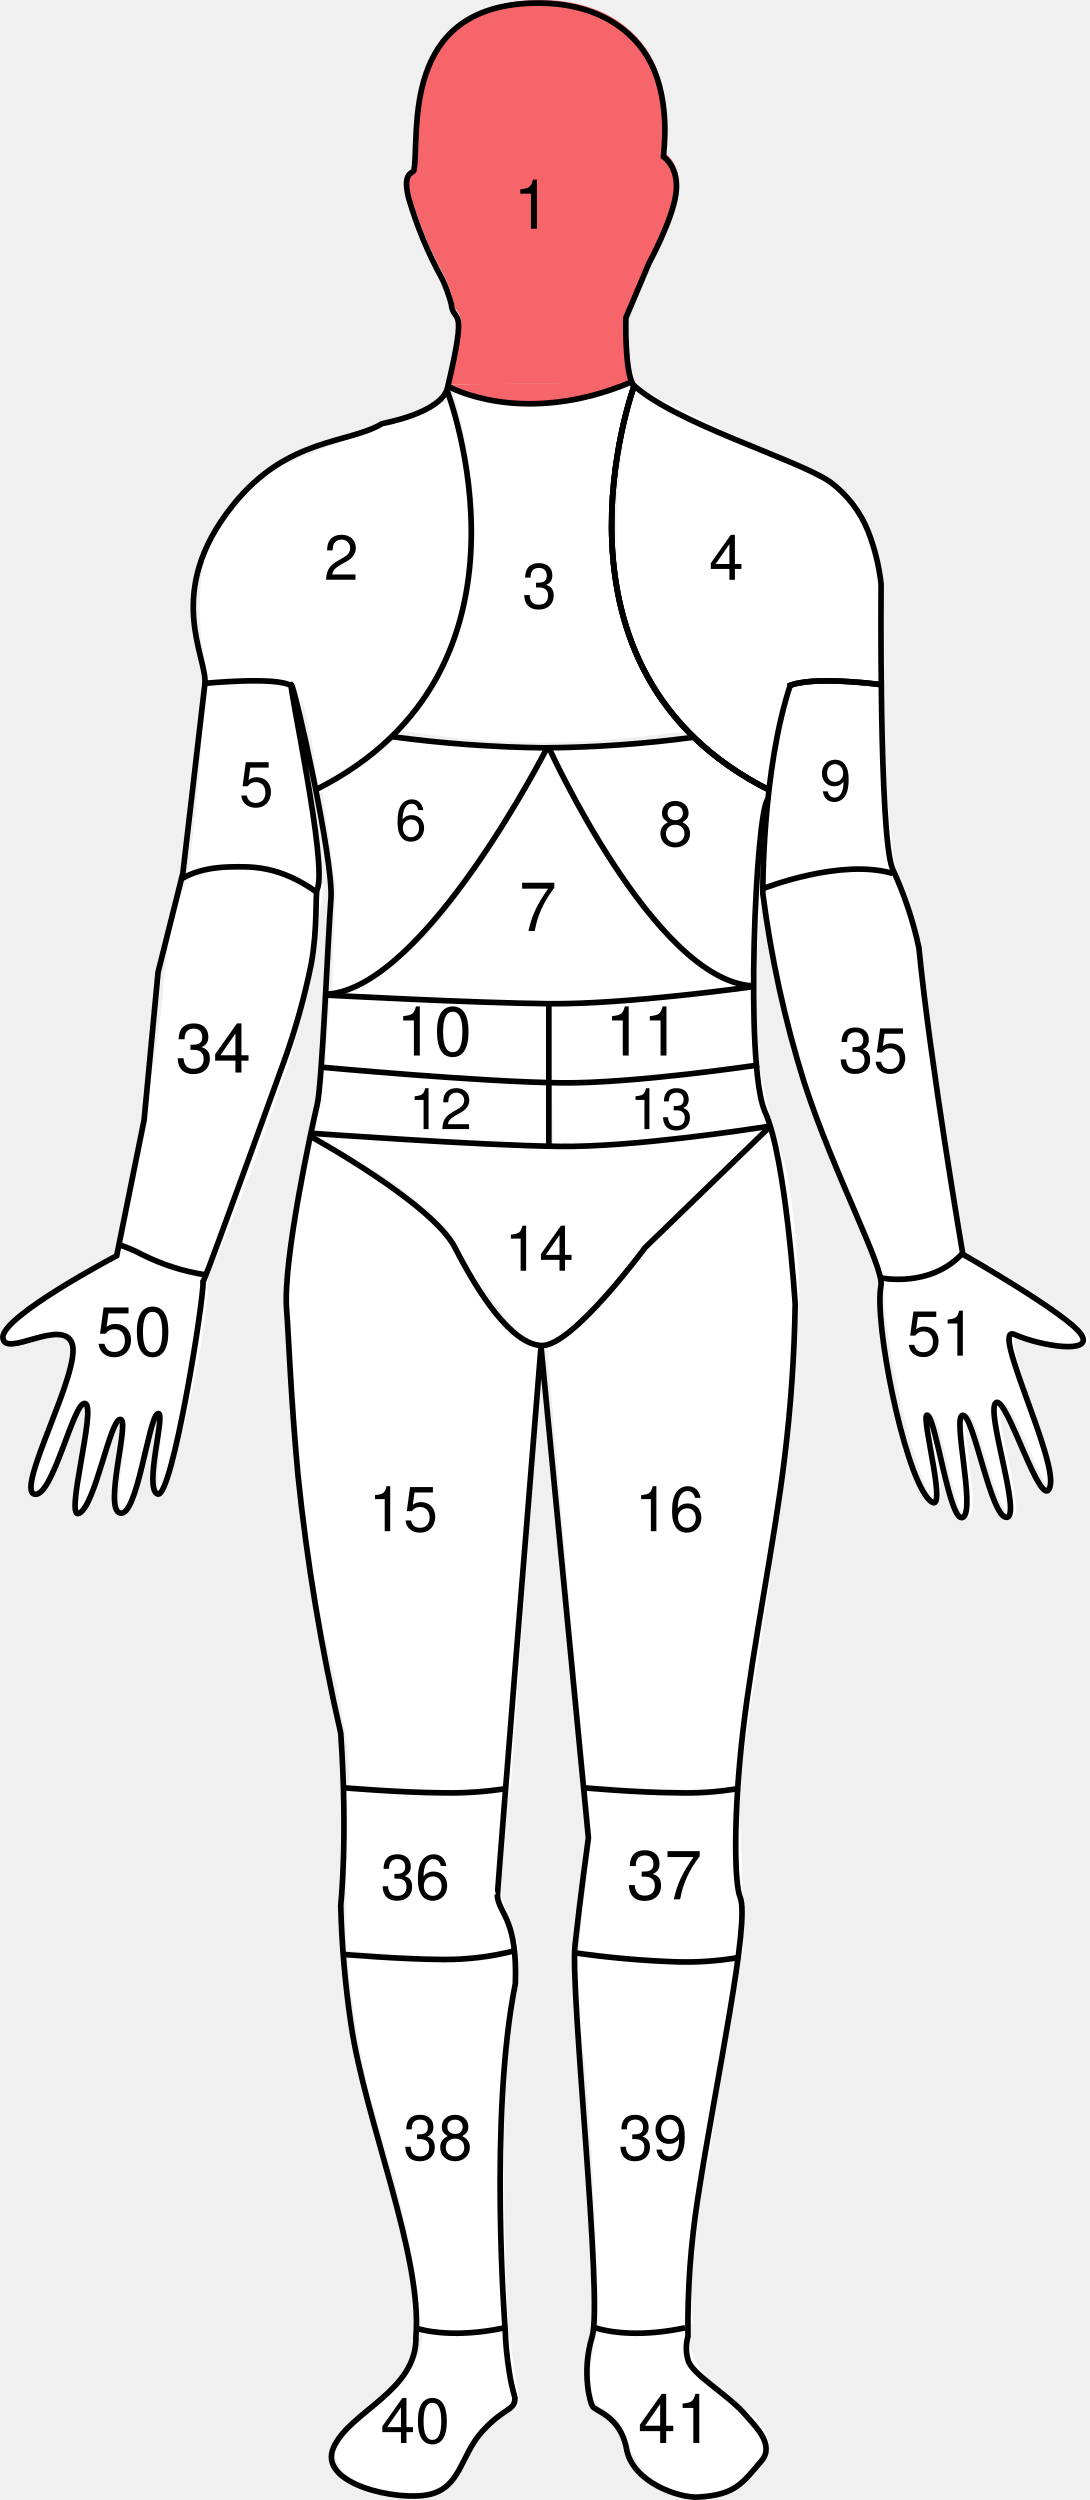
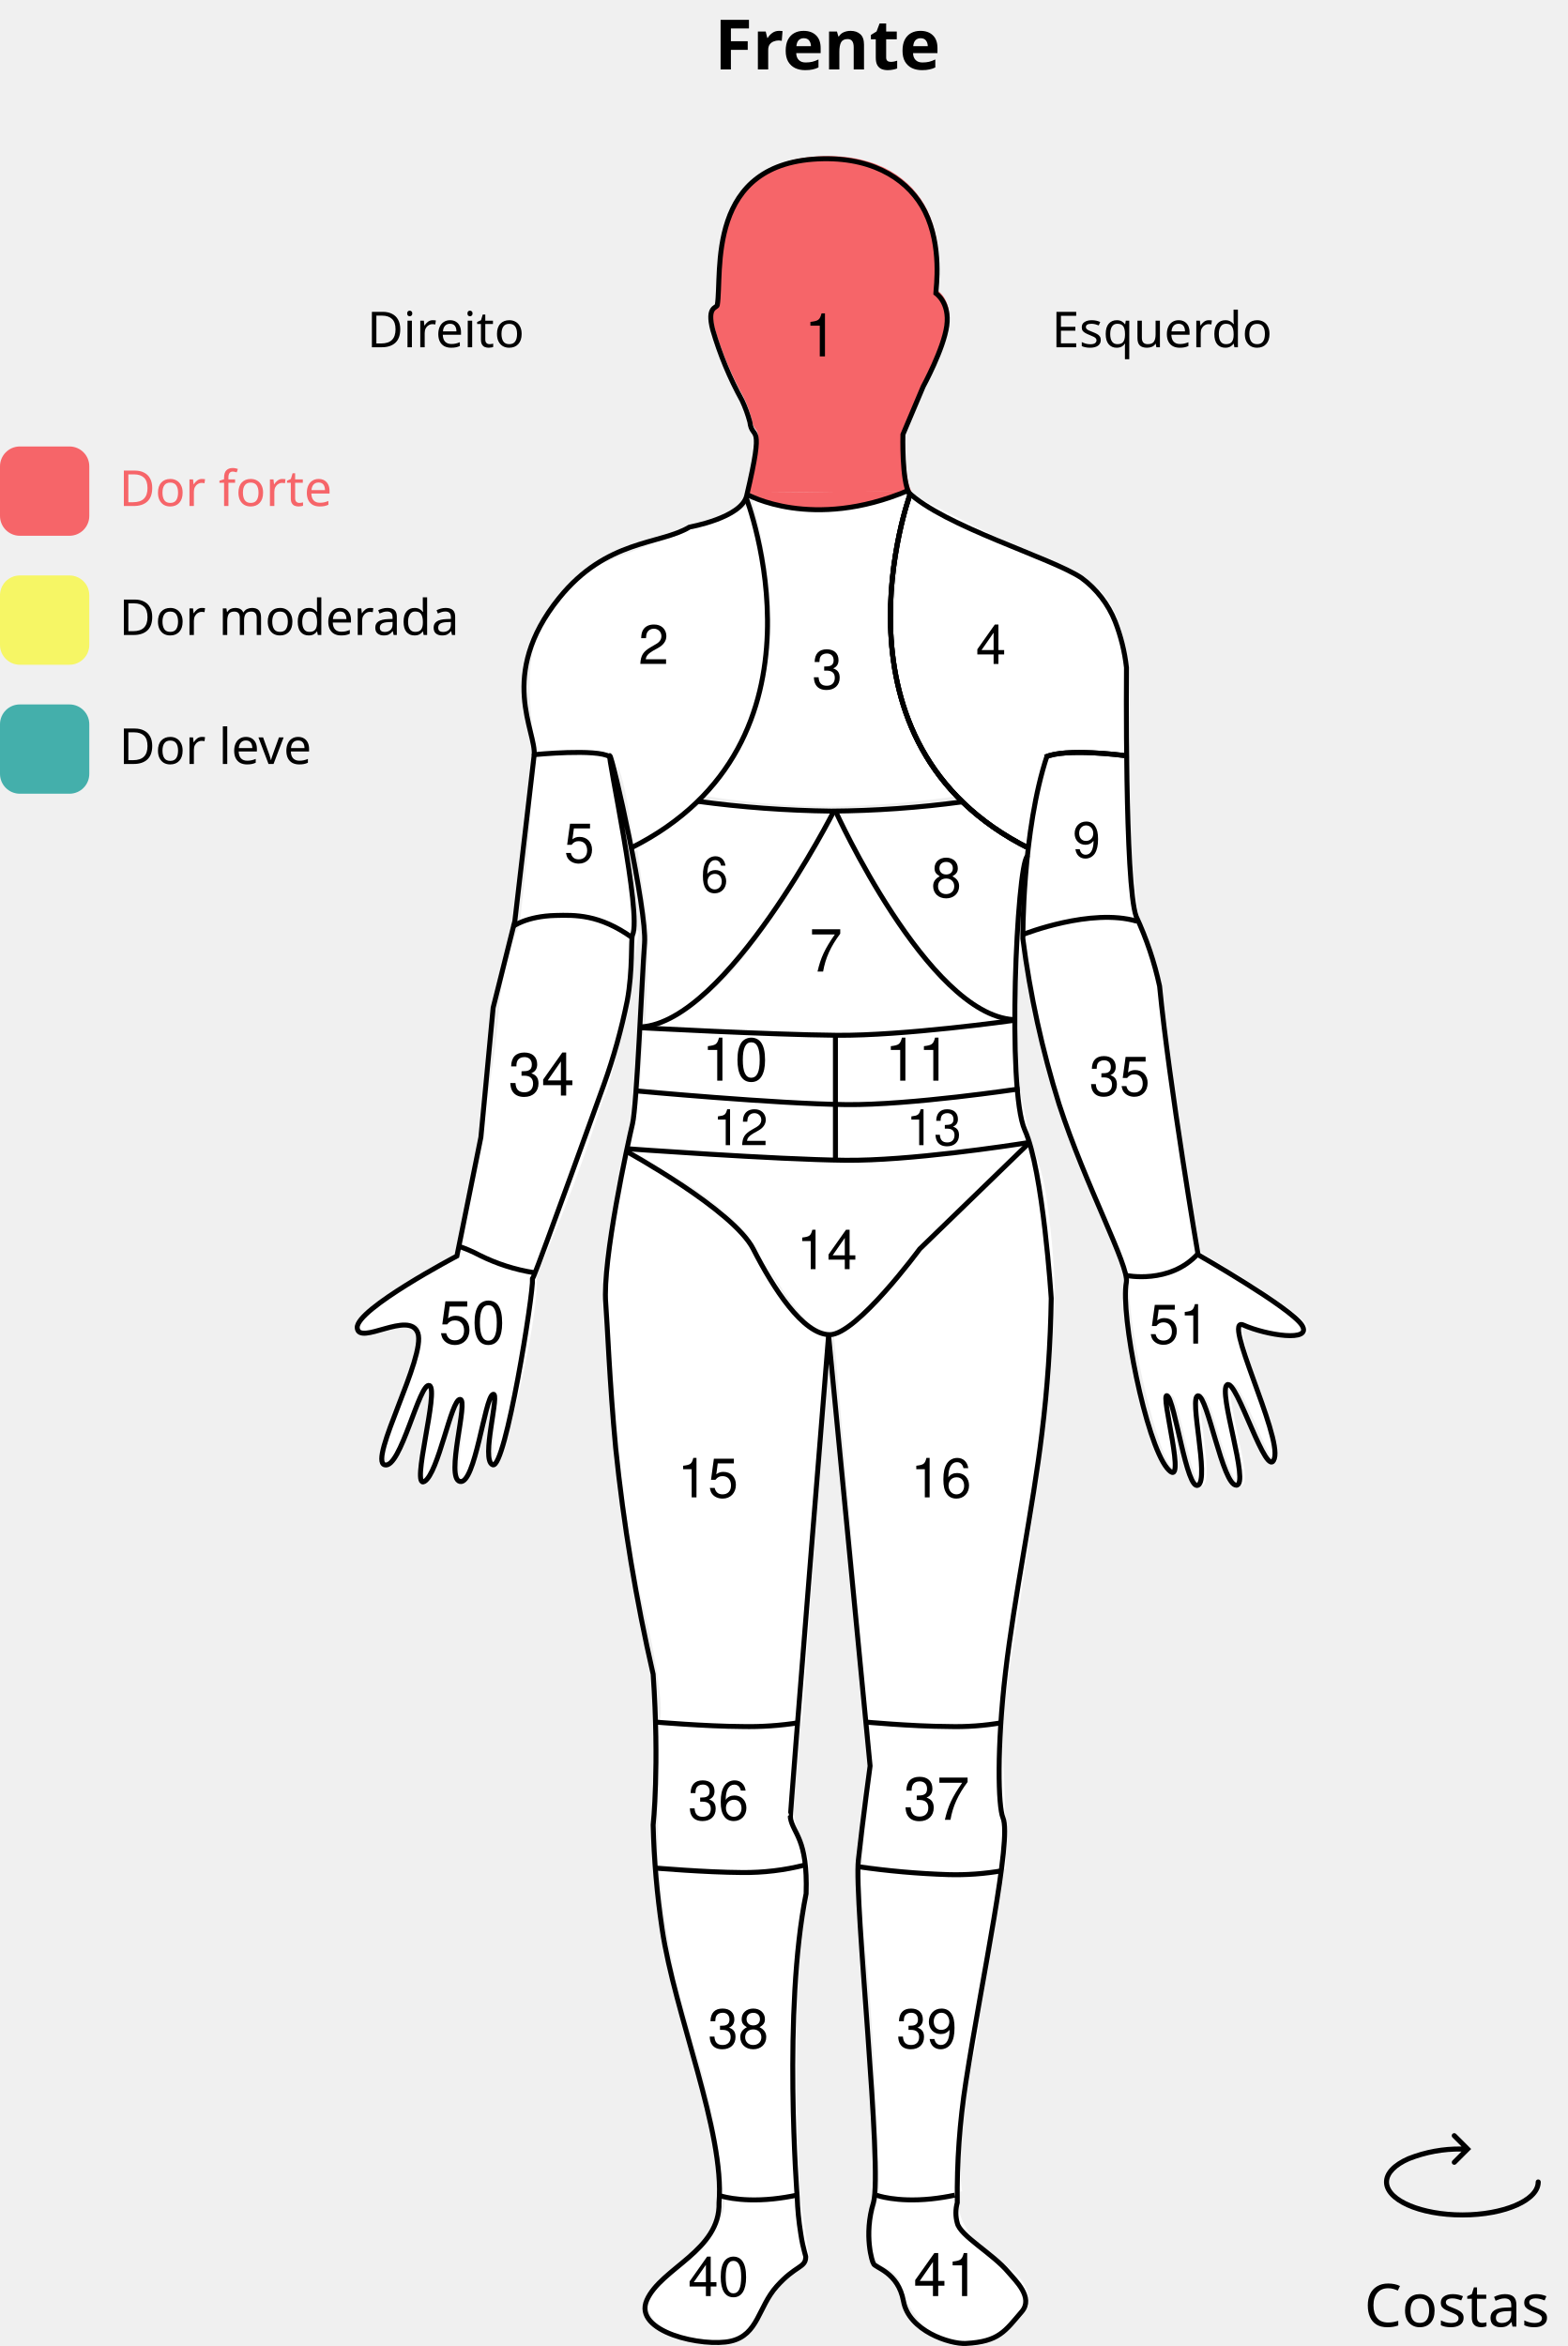
- <svg xmlns="http://www.w3.org/2000/svg" width="192.318" height="441.455" viewBox="0 0 192.318 441.455">
-   <g id="Group_1692" data-name="Group 1692" transform="translate(0.5)">
+ <svg xmlns="http://www.w3.org/2000/svg" width="316" height="472.908" viewBox="0 0 316 472.908">
+   <g id="Group_1692" data-name="Group 1692" transform="translate(72 31.453)">
    <path id="Path_2846" data-name="Path 2846" d="M12086.54-2267.378a56.079,56.079,0,0,0,8.553.808,41.1,41.1,0,0,0,7.78-.808s-1.6,2.948,1.784,8.1,9.788,6.472,11.623,11.428c1.772,4.783-6.757,9.636-6.757,9.636s-5.315,1.533-9.582,0-4.787-2.324-7.192-6.106-1.009-3.7-2.657-6.14-3.941-1.14-4.829-5.369S12086.54-2267.378,12086.54-2267.378Z" transform="translate(-11981.302 2677.938)" fill="#fff" />
    <path id="Path_2845" data-name="Path 2845" d="M11689.194-2267.378l1.979,13.125a52.84,52.84,0,0,0-8.107,8.037c-3.83,4.771-1.581,7.869-7.716,8.411s-15.18-.808-16.616-6.1,9.128-9.978,12.913-15.3,2-8.167,2-8.167a45.1,45.1,0,0,0,7.885.822A41.1,41.1,0,0,0,11689.194-2267.378Z" transform="translate(-11600.015 2677.938)" fill="#fff" />
    <path id="Path_2843" data-name="Path 2843" d="M11681.138-2894.285a89.444,89.444,0,0,0,15.552,1.192,87.644,87.644,0,0,0,14.488-1.83s.511.277-1.537,15.584-.254,50.679-.254,50.679a34.324,34.324,0,0,1-7.815,1.242,31.392,31.392,0,0,1-7.644-.931,126.6,126.6,0,0,0-5.927-29.873c-1.079-4.951-3.03-9.927-3.837-14.082C11680.966-2888.787,11681.138-2894.285,11681.138-2894.285Z" transform="translate(-11620.164 3239.024)" fill="#fff" />
    <path id="Path_2844" data-name="Path 2844" d="M11709.268-2893.633a93.812,93.812,0,0,1-14.2.731,80.285,80.285,0,0,1-14.08-1.807s-1.511.184.537,15.492,3,50.434,3,50.434,1.793,1.48,5.659,1.558,11.076-1.558,11.076-1.558-2.071-12.45,2.562-28.372c1.078-4.95,1.237-10.588,2.044-14.743C11709.062-2888.382,11709.268-2893.633,11709.268-2893.633Z" transform="translate(-11579.305 3239.043)" fill="#fff" />
    <path id="Path_2842" data-name="Path 2842" d="M11721.121-3168.47a140.73,140.73,0,0,1-15.533,1.088,89.76,89.76,0,0,1-11.926-.7s.3,13.33-.554,19.055a73.143,73.143,0,0,0-.866,9.607l14.953,2.011,13.926-1.121s.029-15.424-.6-23.034S11721.121-3168.47,11721.121-3168.47Z" transform="translate(-11590.38 3483.796)" fill="#fff" />
    <path id="Path_2841" data-name="Path 2841" d="M11678.045-3168.327a140.825,140.825,0,0,0,15.535,1.087,86.431,86.431,0,0,0,13.4-1.087s-2.328,13.4-1.474,19.123,4.632,10,2.014,10.263c-1.292.129-15.511,1.013-15.511,1.013l-13.962-1.346Z" transform="translate(-11617.399 3483.654)" fill="#fff" />
    <path id="Path_2839" data-name="Path 2839" d="M11620.937-4137.5l5.532-77.794s-4.662-1.249-8.591-7.337c-2.5-3.063-4.121-8.338-7.036-11.745-7.814-9.134-12.174-9.083-14.773-12.439-6.944-4.482-10.074-5.48-10.074-5.48s-.321,1.6-1.571,8.564a120.637,120.637,0,0,0-2.74,19.946c.674,12.463,1.842,31.073,4.062,46.445,2.441,16.9,4.117,18.335,5.92,29.991s0,9.849,0,9.849l15.847,1.035Z" transform="translate(-11531.242 4452.946)" fill="#fff" />
    <path id="Path_2840" data-name="Path 2840" d="M11582.567-4144.373l-6.762-77.627a19.174,19.174,0,0,0,9.212-7.773c2.5-3.063,4.122-8.337,7.036-11.745,7.813-9.135,12.175-9.083,14.772-12.439,6.946-4.482,8.645-6.327,8.645-6.327s1.753,2.446,3,9.41a161.36,161.36,0,0,1,1.906,20.484c-.672,12.462-2.355,30.287-4.577,45.659-2.441,16.9-2.768,18.585-4.571,30.24s-1.356,10.883-1.356,10.883h-14.49Z" transform="translate(-11479.709 4459.56)" fill="#fff" />
    <path id="Path_2838" data-name="Path 2838" d="M11626.625-4268.85s22.643,1.8,42.6,1.879a212.816,212.816,0,0,0,37.936-3.534s-12.607,12.072-21.911,21.411c-2.392,2.4-4.041,4.865-5.767,6.916-4.971,5.905-7.613,9.709-12.036,10.295-5.724.044-10.515-9.455-15.979-18.188S11626.625-4268.85,11626.625-4268.85Z" transform="translate(-11571.426 4469.324)" fill="#fff" />
    <path id="Path_2837" data-name="Path 2837" d="M12056.816-4373.909l2.268,10.539s-11.441,2.075-21.075,3a155.662,155.662,0,0,1-17.458.686l-.365-10.937,18.437-.825Z" transform="translate(-11923.307 4561.819)" fill="#fff" />
    <path id="Path_2836" data-name="Path 2836" d="M11628.362-4369.52l39.878,2.751v11.25l-41.615-2.395Z" transform="translate(-11571.426 4557.895)" fill="#fff" />
    <path id="Path_2835" data-name="Path 2835" d="M12021.262-4500.851v13.644a92.432,92.432,0,0,0,17.563-.46c9-1.187,18.955-2.421,18.955-2.421l-.609-13.719-17.135,1.983Z" transform="translate(-11924.27 4677.985)" fill="#fff" />
    <path id="Path_2834" data-name="Path 2834" d="M11643.907-4490l39.186,1.777v13.172h-10.413l-29.643-2.3Z" transform="translate(-11586.1 4665.641)" fill="#fff" />
    <path id="Path_2833" data-name="Path 2833" d="M11695.4-4902.752a188.178,188.178,0,0,0,14.351,25.137c9.568,14.359,21.254,16.834,21.254,16.834a273.662,273.662,0,0,1-34.89,3.246c-18.536.457-39.256-1.419-39.256-1.419s10.694-2.753,19.62-14.417S11695.4-4902.752,11695.4-4902.752Z" transform="translate(-11598.459 5034.741)" fill="#fff" />
    <path id="Path_2832" data-name="Path 2832" d="M12058.852-4918.17s-3.561,7.436-16.512,25.375c-12.6,17.453-22.359,17.637-22.359,17.637l.727-18.78-2.355-16.836,13.719-9.56Z" transform="translate(-11961.91 5050.359)" fill="#fff" />
    <path id="Path_2831" data-name="Path 2831" d="M12021.218-4918.472s2.079,7.738,15.031,25.676c12.6,17.453,20.563,16.281,20.563,16.281l3.121-34.293-13.417-9.526Z" transform="translate(-11924.229 5050.466)" fill="#fff" />
    <path id="Path_2828" data-name="Path 2828" d="M15332.542-5599.569a47.963,47.963,0,0,0-11.645-3.123,40.21,40.21,0,0,0-10.93.346s-3.148,1.283-5.27,15.1c-.482,3.151-.611,7.625-1.338,12.568-2.445,16.673-6.4,37.965-6.4,37.965a31.518,31.518,0,0,0,6.859,3.364c3.654,1.2,8.486,2.21,8.486,2.21a331.426,331.426,0,0,0,13.064-34.766C15327.614-5568.793,15332.542-5599.569,15332.542-5599.569Z" transform="translate(-15275.749 5755.896)" fill="#fff" />
    <path id="Union_46" data-name="Union 46" d="M.144,42.2C-1.071,35.749,5.733,6.564,7.994,3.736c1.186-1.484.887,2.78.559,7.044-.3,3.861-.615,7.723.126,7.316,1.56-.857,3.923-19.242,6.239-18.04s-1.781,16.789.147,16.789S19.855.023,22.631.056s-3.382,17.992-1.465,19.337c.915.642,2.39-3.611,3.969-7.863,1.73-4.659,3.585-9.317,4.966-7.541,2.643,3.4-10.463,28.292-5.316,27.6s13.342-2.79,11.052.757C33.845,35.433,19.2,44.2,15.41,46.439l.06.064-.1-.039c-.542.32-.849.5-.849.5Z" transform="translate(36.233 267.064) rotate(180)" fill="#fff" />
    <path id="Path_2825" data-name="Path 2825" d="M15307.92-5915.6s-11.158-1.645-16.139-.335c-.84.222-.562,3.627-.562,3.627l-.748,13.11-1.916,17.649s6.338-2.3,12.066-1.576a37.562,37.562,0,0,1,11.365,3.785s-.432-9.013-1.535-17.939S15307.92-5915.6,15307.92-5915.6Z" transform="translate(-15255.782 6036.423)" fill="#fff" />
    <path id="Path_2824" data-name="Path 2824" d="M15084.125-6394.62s-32.84,12.762-33.1,12.889c-16.348,12.641-10.068,29.3-10.363,38.2,0,0,13.824-2.533,16.262.5s3.766,18.162,3.766,18.162,22.586-11.676,26.146-31.809S15084.125-6394.62,15084.125-6394.62Z" transform="translate(-15004.95 6465.1)" fill="#fff" />
    <path id="Path_2819" data-name="Path 2819" d="M15051.745-6410.019s23.154,11.747,34.605,16.98,9.01,26.842,9.307,35.743c0,0-13.824-2.533-16.264.5s-3.764,18.163-3.764,18.163-22.586-11.676-26.146-31.809S15051.745-6410.019,15051.745-6410.019Z" transform="translate(-14939.999 6478.237)" fill="#fff" />
    <path id="Path_2820" data-name="Path 2820" d="M15301.154-5915.6s11.16-1.645,16.139-.335c.84.222.563,3.627.563,3.627v13.014l1.8,16.493a40.361,40.361,0,0,0-11.2-.323,52.616,52.616,0,0,0-11.715,3.23,129.107,129.107,0,0,1,.848-17.4A161.366,161.366,0,0,1,15301.154-5915.6Z" transform="translate(-15162.077 6036.74)" fill="#fff" />
    <path id="Union_45" data-name="Union 45" d="M8.692,28.867c-.722-.4.008,3.591.638,7.578.73,4.624,1.325,9.248-.638,7.034C5.036,39.356-1.057,11.214.158,4.764L14.532,0s.307.179.849.5l.1-.039-.06.064c3.787,2.236,18.436,11.007,20.428,14.09,2.291,3.546-7.227,2.032-11.757,0s6.52,23.289,5.8,27.195c-.382,2.062-2.364-2.651-4.433-7.363-1.851-4.216-3.771-8.432-4.677-7.8-1.918,1.345,4.639,20.225,1.863,20.258s-5.785-18.04-7.714-18.04,2.316,16.837,0,18.04a.473.473,0,0,1-.22.056C12.466,46.964,10.2,29.7,8.692,28.867Z" transform="translate(155.616 221.053)" fill="#fff" />
    <path id="Path_2821" data-name="Path 2821" d="M15296.713-5599.569a47.933,47.933,0,0,1,11.643-3.123,40.221,40.221,0,0,1,10.932.346s3.146,1.283,5.268,15.1c.484,3.151.611,7.625,1.338,12.568,2.443,16.673,6.43,39.406,6.43,39.406a19.129,19.129,0,0,1-6.506,3.983,19.525,19.525,0,0,1-7.885.544s-8.854-17.922-14.045-35.16C15301.639-5568.793,15296.713-5599.569,15296.713-5599.569Z" transform="translate(-15162.289 5756.213)" fill="#fff" />
    <path id="Path_2811" data-name="Path 2811" d="M15133.352-6171.781a54.109,54.109,0,0,0,16.654,2.5c6.125-.181,12.379-3.185,15.787-3.285-1.607,2.308-4.967,19.734-2.807,35.1,2.006,15.753,13.391,26.756,13.391,26.756a192.537,192.537,0,0,1-26.957,2.3,161.532,161.532,0,0,1-25.566-2.244s10.807-12.006,13.182-27.286S15133.352-6171.781,15133.352-6171.781Z" transform="translate(-15054.228 6239.548)" fill="#fff" />
    <g id="Group_1623" data-name="Group 1623" transform="translate(71.631)">
      <path id="Path_2786" data-name="Path 2786" d="M2755.055,251.342c3.706-15.663,1.087-10.881.636-14.826a25.593,25.593,0,0,0-1.589-4.342,69.669,69.669,0,0,1-5.93-14.191c-1.246-4.8.846-4.447.953-5.083,1.051-6.295-2.574-29.033,21.392-29.441,10.709-.182,17.44,4.66,20.439,10.7,3.459,6.961,2.255,15.279,2.224,16.309,0,.041,0,.106,0,.106s2.863,1.867,2.223,6.566-4.766,12.179-4.766,12.179l-4.13,9.743s-.209,9.409,1.377,11.967" transform="translate(-2747.777 -183.453)" fill="#f66569" />
      <path id="Path_2785" data-name="Path 2785" d="M11851.5-5507.076s13.576,7.788,32.937-.424" transform="translate(-11844.326 5574.965)" fill="#f66569" />
    </g>
  </g>
-   <g id="Group_1636" data-name="Group 1636" transform="translate(0.5 0.547)">
+   <g id="Group_1636" data-name="Group 1636" transform="translate(72 32)">
    <text id="_1" data-name="1" transform="translate(96.825 39.841)" font-size="12" font-family="Helvetica">
      <tspan x="-6.674" y="0">1</tspan>
    </text>
    <g id="Group_1626" data-name="Group 1626" transform="translate(0 0)">
      <path id="Path_2769" data-name="Path 2769" d="M3123.225,817.224c7.176,6.949,29.07,13.334,35.01,17.374a20.163,20.163,0,0,1,6.764,8.754,37.11,37.11,0,0,1,2.289,9.313s-.387,43.68,1.962,50.168a66.427,66.427,0,0,1,4.711,14.036c2,20.433,7.764,54.153,7.764,54.153s18.624,10.635,20.913,14.18-7.224,2.032-11.752,0,7.7,22.125,6.219,26.9-7.614-16.218-9.531-14.874,4.638,20.218,1.863,20.251-5.783-18.033-7.711-18.033,2.315,16.831,0,18.033-4.677-17.177-6.236-18.033,4.331,19.856,0,14.607-9.444-31.047-8.228-37.494c.6-3.2-8.216-19.434-13.553-35.866A194.146,194.146,0,0,1,3146.4,907.3s-.163-21.75,4.907-36.938" transform="translate(-3012.202 -750.087)" fill="none" stroke="#000" stroke-width="1" />
      <path id="Path_2768" data-name="Path 2768" d="M2209.577,323.7c-2.06,1.947-4.158,47-.474,55.148s5.324,33.925,5.324,33.925a257.049,257.049,0,0,1-1.879,27.207c-1.787,14.874-5.582,33.113-7.351,48.27-1.745,14.957-1.485,26.932-.5,29.24,1.838,4.327-4.2,32.076-7.472,53.21a145.978,145.978,0,0,0-1.734,24.365,7.6,7.6,0,0,0,0,4.125c.6,2.584,7.123,6.109,10.328,9.932,1.349,1.609,5.115,5.064,2.662,7.917-3.355,3.9-4.566,6.047-11.256,6.407-3.227.174-11.513-2.558-12.58-8.505s-5.83-6.743-6.056-7.6c-.2-.176-2.011-5.722,0-12.279,1.9-6.756-3.926-60.868-3.039-69.075s2.362-18.949,2.362-18.949l-8.369-86.762s-7.845,97.031-7.7,97.21-.092-.545,0,0c.551,3.26,3.535,4.137,3.172,15.279-4.714,23.446-1.8,61.156-1.8,61.156a58.329,58.329,0,0,0,.709,7.331c.491,3.385,1.149,4.674,1.009,4.923-.139,2.053-2.06,1.542-5.831,5.743s-3.717,9.774-9.248,11.06-19.8-1.816-16.952-8.27,14.848-9.972,14.555-19.648c1.189-14.168-8.957-38.054-11.471-55.154a170.789,170.789,0,0,1-1.808-20.964s1.287-11.834,0-30.4a375.575,375.575,0,0,1-7.554-45.572c-1.242-13.274-1.7-25.537-2-29.179-.719-8.65,4.533-32.652,5.394-36.208s1.923-29.731,2.429-36.4-6.391-37.4-7-37.808,6.509,31.977,4.57,36.177c-.356.772.1,7.01-1.063,13.241a121.779,121.779,0,0,1-4.714,16.917s-12.87,35.7-14.187,38.719a1.531,1.531,0,0,1-.194.358c.221,2.929-5.457,38.468-8.01,37.545s1.651-15.03,0-14.19-3.556,18.175-6.6,17.55,1.8-16.557,0-16.557-4.353,14.939-7.189,16.557,3.025-18.505,1.02-19.345-5.807,16.98-9.04,15.985,8.376-21.843,6.708-26.551-11.958,2.667-12.224-1.077,20.095-14.463,20.095-14.463l4.833-23.935,2.473-26.13,4.372-17.465s3.339-28.667,3.887-33.391-7.5-16.146,5.011-31.689c9.6-11.93,20.38-10.729,26.313-14.332.025-.014,10.465-1.843,11.522-6.31,3.7-15.658,1.1-10.924.648-14.868a25.446,25.446,0,0,0-1.585-4.366,69.809,69.809,0,0,1-5.9-14.2c-1.245-4.8.814-4.366.919-5,1.051-6.292-2.59-29.1,21.367-29.5,10.705-.182,17.514,4.654,20.513,10.688,3.458,6.958,2.211,15.326,2.181,16.355,0,.041,0,.079,0,.079s2.84,1.842,2.2,6.539-4.757,12.249-4.757,12.249l-4.087,9.669s-.258,9.425,1.327,11.983" transform="translate(-2074.511 -183.052)" fill="none" stroke="#000" stroke-linecap="round" stroke-width="1" />
      <path id="Path_2789" data-name="Path 2789" d="M2266.486,2274.089a26.616,26.616,0,0,1,4.479,1.894,37.709,37.709,0,0,0,10.965,3.507" transform="translate(-2246.269 -2054.944)" fill="none" stroke="#000" stroke-width="1" />
      <path id="Path_2788" data-name="Path 2788" d="M13373.552-4702.074s2.773-2.116,8.693-2.25c3.781-.086,8.785-.292,15.447,4.5" transform="translate(-13342.211 4856.863)" fill="none" stroke="#000" stroke-width="1" />
      <path id="Path_2787" data-name="Path 2787" d="M13414.724-5014.083s12.686-1.248,15.2.417" transform="translate(-13379.025 5134.205)" fill="none" stroke="#000" stroke-linecap="round" stroke-width="1" />
      <path id="Path_2744" data-name="Path 2744" d="M13625.6-5515.117s19.184,49.543-23.256,70.694" transform="translate(-13547.203 5583.382)" fill="none" stroke="#000" stroke-width="1" />
      <path id="Path_2745" data-name="Path 2745" d="M13605.869-5520.493s-18.361,50.205,24.074,71.355" transform="translate(-13494.421 5588.19)" fill="none" stroke="#000" stroke-width="1" />
      <path id="Path_2790" data-name="Path 2790" d="M14541.8-4054.92s8.738,1.851,14.406-4.291" transform="translate(-14386.78 4280.019)" fill="none" stroke="#000" stroke-width="1" />
      <path id="Path_2791" data-name="Path 2791" d="M14347.3-4697.1s13.5-5.328,22.738-2.6" transform="translate(-14212.87 4853.398)" fill="none" stroke="#000" stroke-width="1" />
      <path id="Path_2792" data-name="Path 2792" d="M14403.705-5013.774s-12.027-1.6-16.043.317" transform="translate(-14248.961 5134.084)" fill="none" stroke="#000" stroke-width="1" />
      <path id="Path_2770" data-name="Path 2770" d="M11853.568-5512.376s13.049,7.393,32.4-.815" transform="translate(-11774.903 5580.072)" fill="none" stroke="#000" stroke-width="1" />
      <path id="Path_2771" data-name="Path 2771" d="M0,0A221.176,221.176,0,0,0,26.986,1.984,207.49,207.49,0,0,0,53.462.106" transform="translate(68.6 129.521)" fill="none" stroke="#000" stroke-width="1" />
      <path id="Path_2774" data-name="Path 2774" d="M-96.243-2.154S-70.387-.76-56.842-.637s35.591-2.986,35.591-2.986" transform="translate(153.49 177.33)" fill="none" stroke="#000" stroke-width="1" />
      <path id="Path_2775" data-name="Path 2775" d="M-124.348-2.365S-94.314-.177-80.2-.029c12.826.135,32.968-2.945,36.558-3.512l.517-.083" transform="translate(178.619 201.917)" fill="none" stroke="#000" stroke-width="1" />
      <path id="Path_2776" data-name="Path 2776" d="M-108.021.747s28.306,2.621,42.415,2.77C-52.781,3.652-30.693.342-30.693.342" transform="translate(164.233 187.15)" fill="none" stroke="#000" stroke-width="1" />
      <path id="Path_2772" data-name="Path 2772" d="M12021.219-4903.156s18.564,40.983,35.888,42.071" transform="translate(-11924.806 5034.619)" fill="none" stroke="#000" stroke-width="1" />
      <path id="Path_2773" data-name="Path 2773" d="M12033.16-4912.5s-21.579,42.494-38.9,43.581" transform="translate(-11937.014 5043.927)" fill="none" stroke="#000" stroke-width="1" />
      <path id="Path_2777" data-name="Path 2777" d="M12021.218-4475.882v25.234" transform="translate(-11924.805 4652.579)" fill="none" stroke="#000" stroke-width="1" />
      <path id="Path_2778" data-name="Path 2778" d="M11623.152-4268.411s21.559,11.8,25.578,19.68,10,17.231,15.4,17.274,18.151-17.274,18.151-17.274l21.956-21.283" transform="translate(-11568.881 4468.504)" fill="none" stroke="#000" stroke-width="1" />
      <path id="Path_2779" data-name="Path 2779" d="M11678.046-3328.22s10.135.861,17.5.9a64.153,64.153,0,0,0,11.532-.787" transform="translate(-11617.964 3643.354)" fill="none" stroke="#000" stroke-width="1" />
      <path id="Path_2781" data-name="Path 2781" d="M11678.046-3333.451s10.135.86,17.5.9a48.956,48.956,0,0,0,12.686-1.518" transform="translate(-11617.964 3678.015)" fill="none" stroke="#000" stroke-width="1" />
      <path id="Path_2780" data-name="Path 2780" d="M11685.38-3328.327s9.358.873,16.727.91a54.352,54.352,0,0,0,11.039-.8" transform="translate(-11583.021 3643.449)" fill="none" stroke="#000" stroke-width="1" />
      <path id="Path_2782" data-name="Path 2782" d="M11671.873-3334.934a163.942,163.942,0,0,0,18.156,1.608,54.327,54.327,0,0,0,11.039-.8" transform="translate(-11570.945 3679.21)" fill="none" stroke="#000" stroke-width="1" />
      <path id="Path_2783" data-name="Path 2783" d="M11798.131-2267.378s3.936,1.485,11.057.756a44.646,44.646,0,0,0,4.757-.756" transform="translate(-11725.336 2677.88)" fill="none" stroke="#000" stroke-width="1" />
      <path id="Path_2784" data-name="Path 2784" d="M11798.131-2267.378s3.936,1.485,11.057.756a44.646,44.646,0,0,0,4.757-.756" transform="translate(-11693.471 2677.88)" fill="none" stroke="#000" stroke-width="1" />
      <path id="Path_2794" data-name="Path 2794" d="M13605.869-5520.493s-18.361,50.205,24.074,71.355" transform="translate(-13494.421 5588.19)" fill="none" stroke="#000" stroke-width="1" />
      <path id="Path_2812" data-name="Path 2812" d="M14403.705-5013.774s-12.027-1.6-16.043.317" transform="translate(-14248.961 5134.084)" fill="none" stroke="#000" stroke-width="1" />
      <path id="Path_2813" data-name="Path 2813" d="M13605.869-5520.493s-18.361,50.205,24.074,71.355" transform="translate(-13494.421 5588.19)" fill="none" stroke="#000" stroke-width="1" />
    </g>
    <text id="_3" data-name="3" transform="translate(97.825 106.841)" font-size="11" font-family="Helvetica">
      <tspan x="-6.118" y="0">3</tspan>
    </text>
    <text id="_2" data-name="2" transform="translate(62.825 101.841)" font-size="11" font-family="Helvetica">
      <tspan x="-6.118" y="0">2</tspan>
    </text>
    <text id="_5" data-name="5" transform="translate(47.825 141.841)" font-size="11" font-family="Helvetica">
      <tspan x="-6.118" y="0">5</tspan>
    </text>
    <text id="_34" data-name="34" transform="translate(43.825 188.841)" font-size="12" font-family="Helvetica">
      <tspan x="-13.348" y="0">34</tspan>
    </text>
    <text id="_50" data-name="50" transform="translate(29.825 238.841)" font-size="12" font-family="Helvetica">
      <tspan x="-13.348" y="0">50</tspan>
    </text>
    <text id="_51" data-name="51" transform="translate(171.825 238.841)" font-size="11" font-family="Helvetica">
      <tspan x="-12.235" y="0">51</tspan>
    </text>
    <text id="_35" data-name="35" transform="translate(159.825 188.841)" font-size="11" font-family="Helvetica">
      <tspan x="-12.235" y="0">35</tspan>
    </text>
    <text id="_6" data-name="6" transform="translate(74.825 147.841)" font-size="10" font-family="Helvetica">
      <tspan x="-5.562" y="0">6</tspan>
    </text>
    <text id="_10" data-name="10" transform="translate(82.825 185.841)" font-size="12" font-family="Helvetica">
      <tspan x="-13.348" y="0">10</tspan>
    </text>
    <text id="_12" data-name="12" transform="translate(82.825 198.841)" font-size="10" font-family="Helvetica">
      <tspan x="-11.123" y="0">12</tspan>
    </text>
    <text id="_13" data-name="13" transform="translate(121.825 198.841)" font-size="10" font-family="Helvetica">
      <tspan x="-11.123" y="0">13</tspan>
    </text>
    <text id="_11" data-name="11" transform="translate(118.825 185.841)" font-size="12" font-family="Helvetica">
      <tspan x="-12.463" y="0">11</tspan>
    </text>
    <text id="_7" data-name="7" transform="translate(97.825 163.841)" font-size="12" font-family="Helvetica">
      <tspan x="-6.674" y="0">7</tspan>
    </text>
    <text id="_14" data-name="14" transform="translate(100.825 223.841)" font-size="11" font-family="Helvetica">
      <tspan x="-12.235" y="0">14</tspan>
    </text>
    <text id="_15" data-name="15" transform="translate(76.825 269.841)" font-size="11" font-family="Helvetica">
      <tspan x="-12.235" y="0">15</tspan>
    </text>
    <text id="_36" data-name="36" transform="translate(72.825 334.841)" font-size="11" font-family="Helvetica">
      <tspan x="-6.118" y="0">36</tspan>
    </text>
    <text id="_38" data-name="38" transform="translate(76.825 380.841)" font-size="11" font-family="Helvetica">
      <tspan x="-6.118" y="0">38</tspan>
    </text>
    <text id="_40" data-name="40" transform="translate(72.825 430.841)" font-size="11" font-family="Helvetica">
      <tspan x="-6.118" y="0">40</tspan>
    </text>
    <text id="_16" data-name="16" transform="translate(123.825 269.841)" font-size="11" font-family="Helvetica">
      <tspan x="-12.235" y="0">16</tspan>
    </text>
    <text id="_37" data-name="37" transform="translate(116.825 334.841)" font-size="12" font-family="Helvetica">
      <tspan x="-6.674" y="0">37</tspan>
    </text>
    <text id="_39" data-name="39" transform="translate(114.825 380.841)" font-size="11" font-family="Helvetica">
      <tspan x="-6.118" y="0">39</tspan>
    </text>
    <text id="_41" data-name="41" transform="translate(118.825 430.841)" font-size="12" font-family="Helvetica">
      <tspan x="-6.674" y="0">41</tspan>
    </text>
    <text id="_8" data-name="8" transform="translate(121.825 148.841)" font-size="11" font-family="Helvetica">
      <tspan x="-6.118" y="0">8</tspan>
    </text>
    <text id="_9" data-name="9" transform="translate(149.825 140.841)" font-size="10" font-family="Helvetica">
      <tspan x="-5.562" y="0">9</tspan>
    </text>
    <text id="_4" data-name="4" transform="translate(130.825 101.841)" font-size="11" font-family="Helvetica">
      <tspan x="-6.118" y="0">4</tspan>
    </text>
  </g>
+   <text id="Frente" transform="translate(144 14)" font-size="14" font-family="Montserrat-SemiBold, Montserrat" font-weight="600">
+     <tspan x="0" y="0">Frente</tspan>
+   </text>
+   <g id="Group_1628" data-name="Group 1628" transform="translate(-25 -213)">
+     <text id="Esquerdo" transform="translate(237 283)" font-size="10" font-family="Montserrat-Medium, Montserrat" font-weight="500">
+       <tspan x="0" y="0">Esquerdo</tspan>
+     </text>
+     <text id="Direito" transform="translate(99 283)" font-size="10" font-family="Montserrat-Medium, Montserrat" font-weight="500">
+       <tspan x="0" y="0">Direito</tspan>
+     </text>
+   </g>
+   <g id="Group_1006" data-name="Group 1006" transform="translate(0 141.816)">
+     <rect id="Rectangle_1922" data-name="Rectangle 1922" width="18" height="18" rx="4" transform="translate(0 0.184)" fill="#44afab" />
+   </g>
+   <g id="Group_1629" data-name="Group 1629" transform="translate(0 90)">
+     <rect id="Rectangle_1922-2" data-name="Rectangle 1922" width="18" height="18" rx="4" fill="#f66569" />
+   </g>
+   <g id="Group_1630" data-name="Group 1630" transform="translate(0 115.908)">
+     <rect id="Rectangle_1922-3" data-name="Rectangle 1922" width="18" height="18" rx="4" transform="translate(0 0.092)" fill="#f6f665" />
+   </g>
+   <text id="Dor_forte" data-name="Dor forte" transform="translate(24 102)" fill="#f66569" font-size="10" font-family="Montserrat-Medium, Montserrat" font-weight="500">
+     <tspan x="0" y="0">Dor forte</tspan>
+   </text>
+   <text id="Dor_moderada" data-name="Dor moderada" transform="translate(24 128)" font-size="10" font-family="Montserrat-Medium, Montserrat" font-weight="500">
+     <tspan x="0" y="0">Dor moderada</tspan>
+   </text>
+   <text id="Dor_leve" data-name="Dor leve" transform="translate(24 154)" font-size="10" font-family="Montserrat-Medium, Montserrat" font-weight="500">
+     <tspan x="0" y="0">Dor leve</tspan>
+   </text>
+   <g id="Group_1631" data-name="Group 1631" transform="translate(-17 205)">
+     <text id="Costas" transform="translate(292 264)" font-size="12" font-family="Montserrat-Medium, Montserrat" font-weight="500">
+       <tspan x="0" y="0">Costas</tspan>
+     </text>
+     <g id="girar-objeto" transform="translate(296 208.275)">
+       <path id="Path_2878" data-name="Path 2878" d="M31.084,26.057a.511.511,0,0,0-.51.51c0,3.327-6.768,6.136-14.778,6.137S1.017,29.893,1.017,26.567c0-1.536,1.521-3.08,4.171-4.232a27.23,27.23,0,0,1,10.429-1.9L13.8,22.25a.51.51,0,0,0,.722.72l3.05-3.047-3.05-3.05a.509.509,0,0,0-.72.72l1.823,1.823A28.321,28.321,0,0,0,4.784,21.4C1.7,22.742,0,24.578,0,26.568c0,4.014,6.94,7.156,15.8,7.156s15.8-3.146,15.8-7.158A.514.514,0,0,0,31.084,26.057Z" transform="translate(0 0)" />
+     </g>
+   </g>
</svg>
